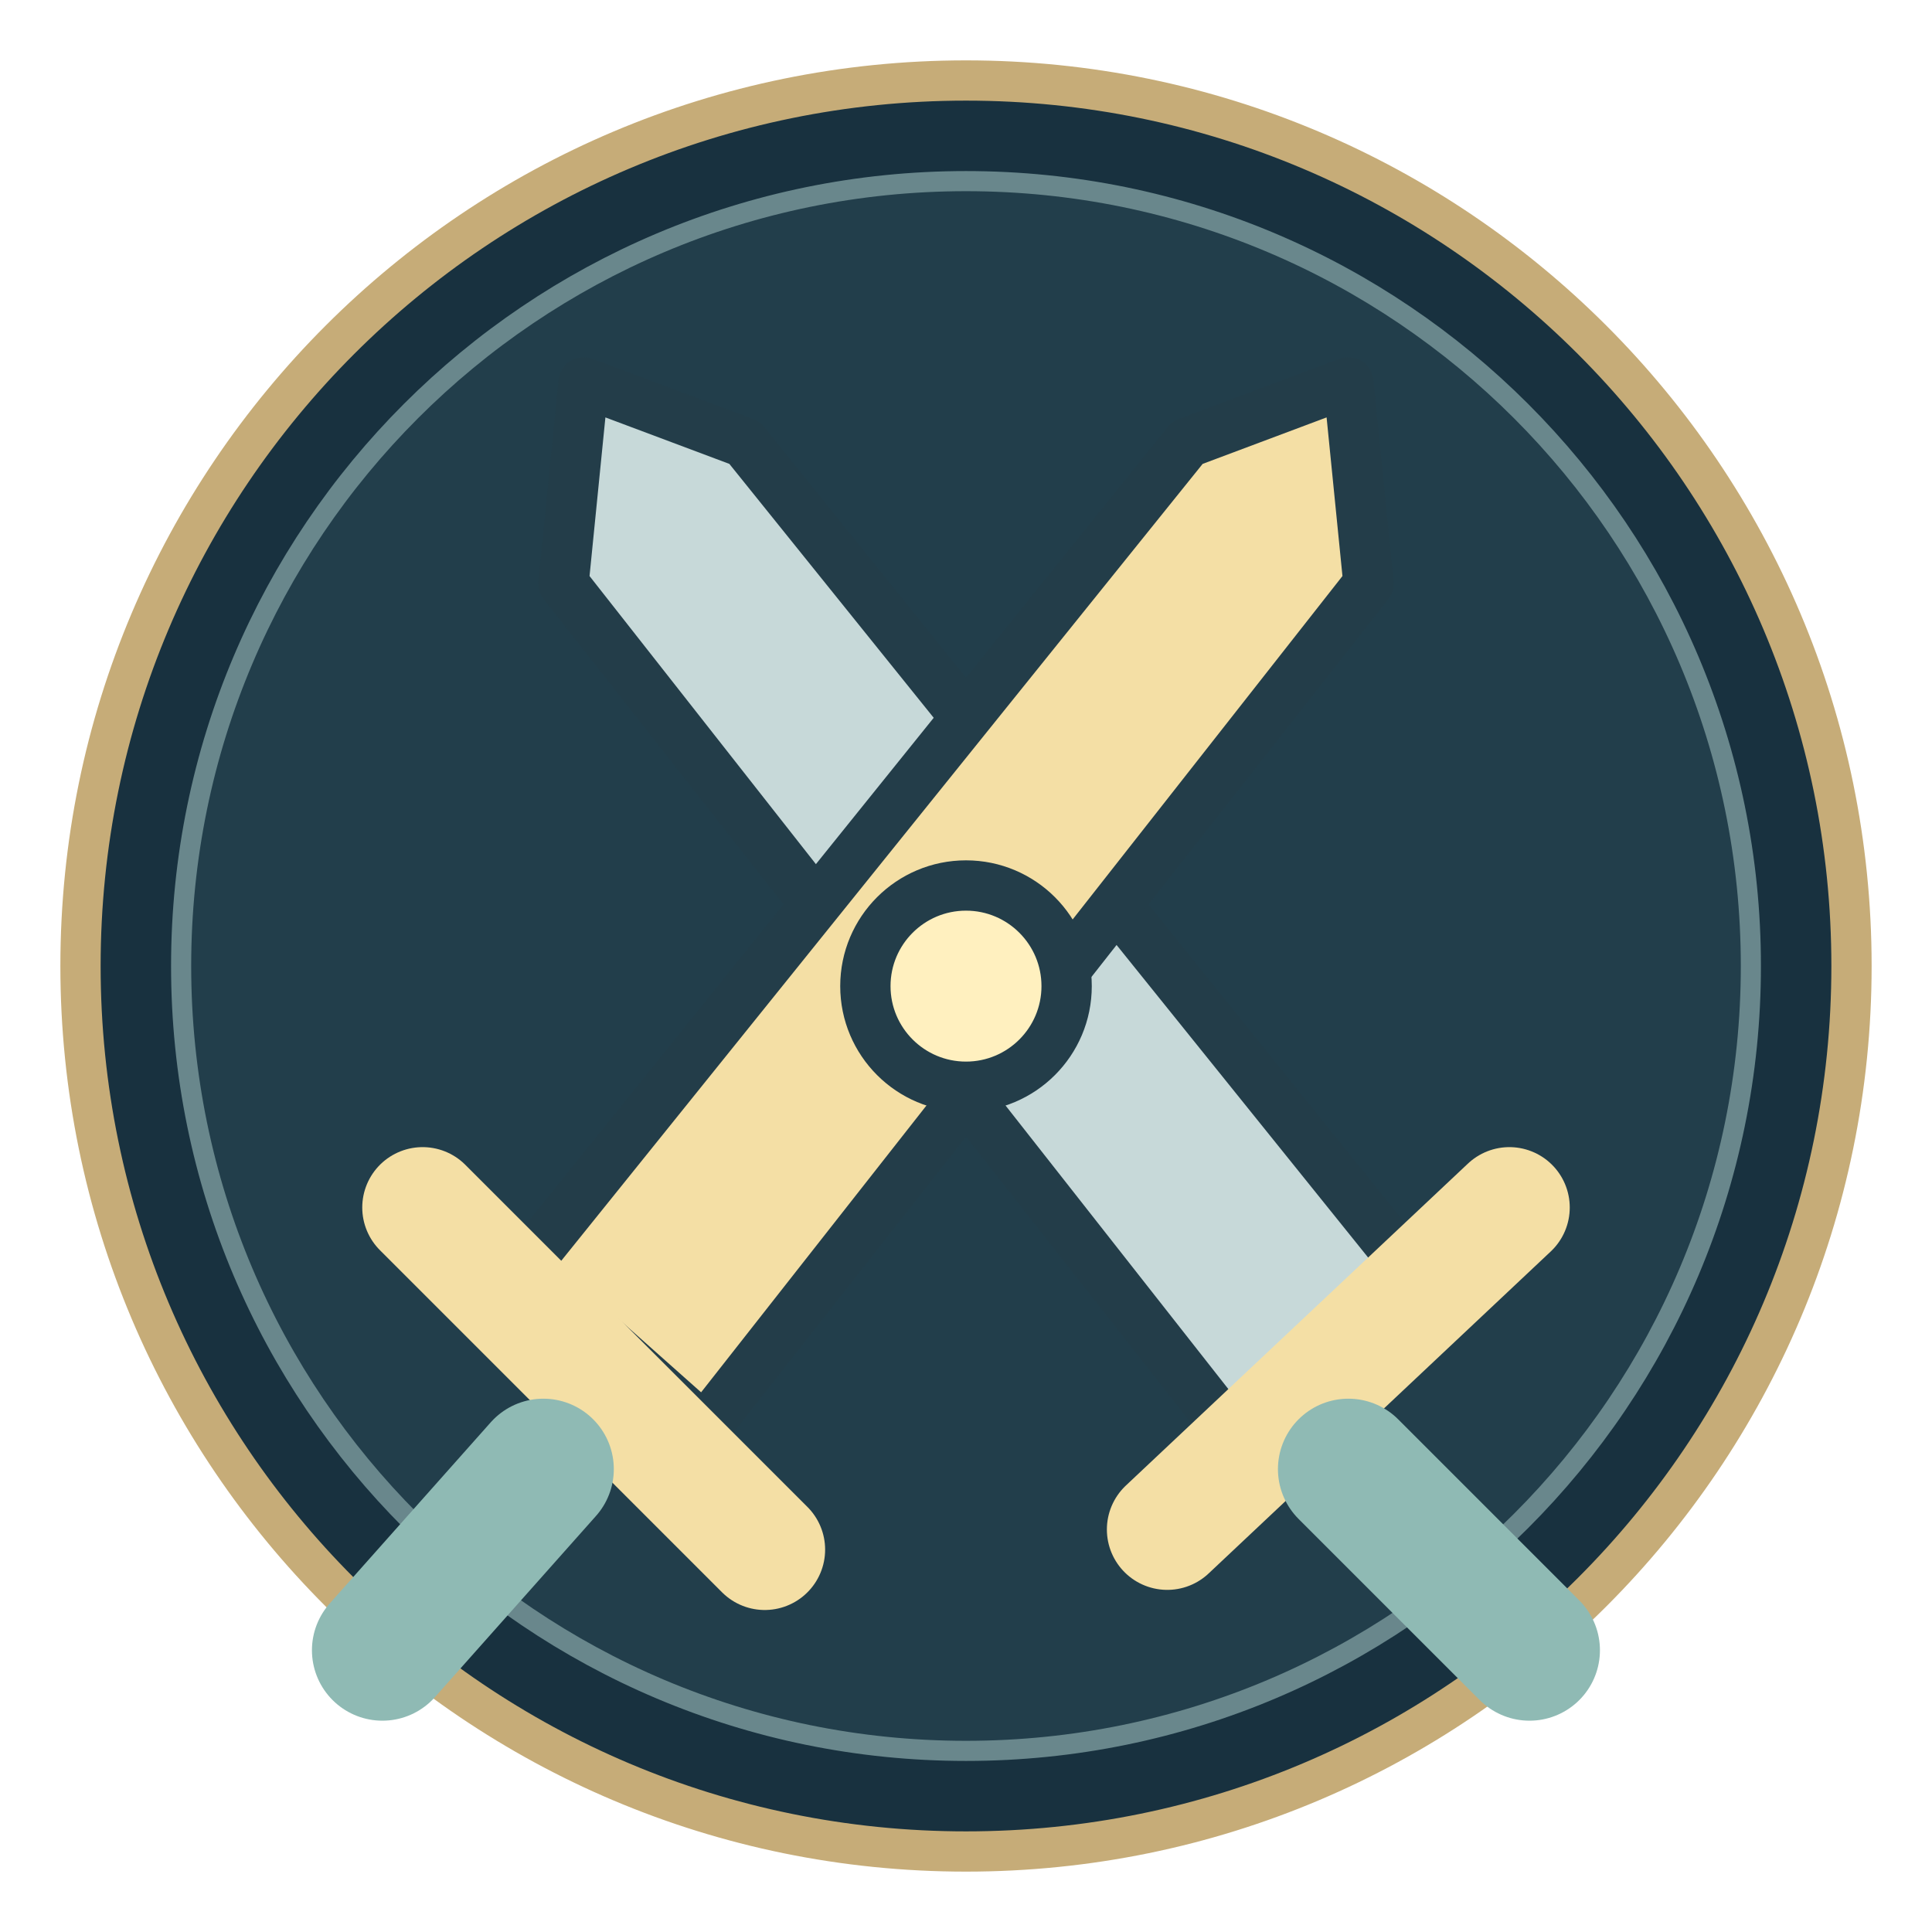
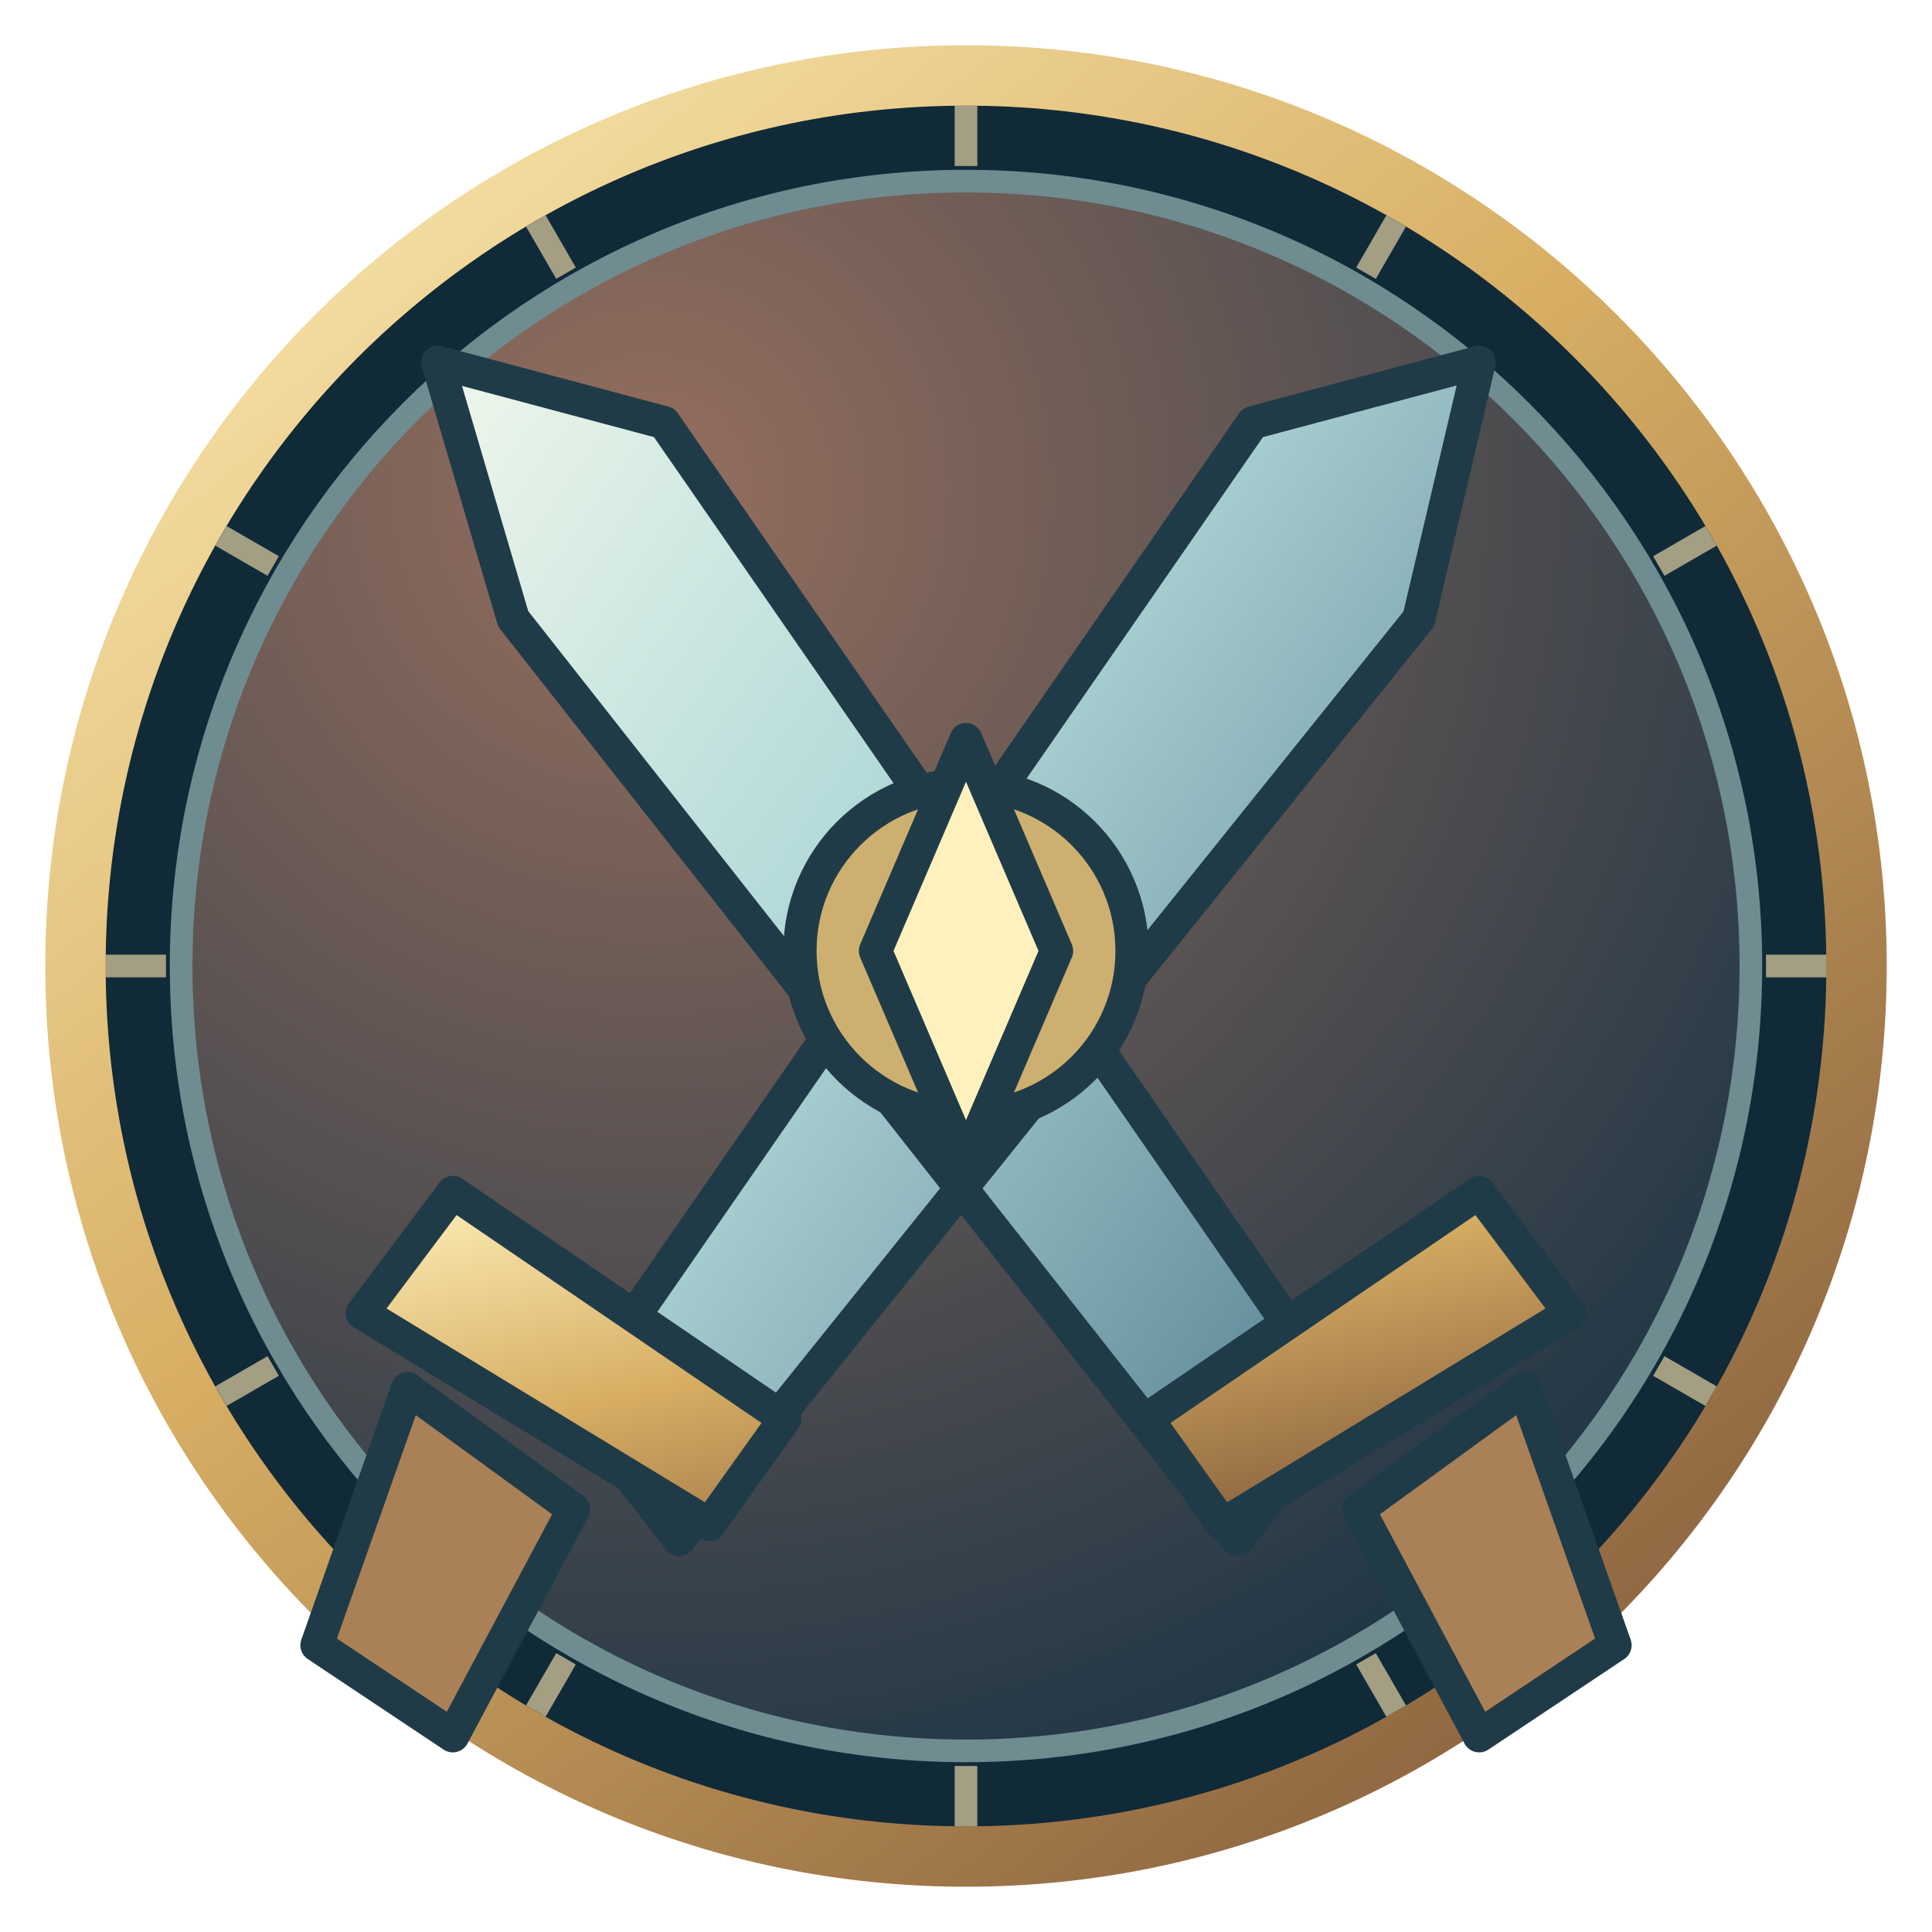
- <svg xmlns="http://www.w3.org/2000/svg" width="96" height="96" viewBox="0 0 96 96">
-   <circle cx="48" cy="48" r="44" fill="#18313f" stroke="#c6ac78" stroke-width="2" />
-   <circle cx="48" cy="48" r="39" fill="#223e4b" stroke="#69878c" stroke-width="1" />
-   <g stroke="#233d49" stroke-width="2.5" stroke-linecap="round" stroke-linejoin="round">
-     <path d="m29 19 8 3 33 41-9 8-33-42Z" fill="#c7d9d9" />
-     <path d="m67 19-8 3-33 41 9 8 33-42Z" fill="#f4dfa5" />
-     <path d="m21 60 17 17m20-1 17-16" stroke="#f4dfa5" stroke-width="6" />
-     <path d="m27 73-8 9m48-9 9 9" stroke="#8fbab4" stroke-width="7" />
-     <circle cx="48" cy="49" r="5" fill="#fff0bf" />
+ <svg xmlns="http://www.w3.org/2000/svg" width="96" height="96" viewBox="0 0 128 128">
+   <defs>
+     <linearGradient id="metal" x2=".8" y2="1">
+       <stop stop-color="#fff0ba" />
+       <stop offset=".48" stop-color="#d7ae63" />
+       <stop offset="1" stop-color="#88603e" />
+     </linearGradient>
+     <linearGradient id="steel" x2="1" y2=".8">
+       <stop stop-color="#f0f7eb" />
+       <stop offset=".42" stop-color="#b5dbda" />
+       <stop offset="1" stop-color="#557f91" />
+     </linearGradient>
+     <linearGradient id="body" x2=".8" y2="1">
+       <stop stop-color="#d7c3e8" />
+       <stop offset="1" stop-color="#966f5e" />
+     </linearGradient>
+     <radialGradient id="enamel" cx=".3" cy=".2" r=".9">
+       <stop stop-color="#966f5e" />
+       <stop offset="1" stop-color="#1b3445" />
+     </radialGradient>
+   </defs>
+   <circle cx="64" cy="64" r="59" fill="#102a38" stroke="url(#metal)" stroke-width="4" />
+   <circle cx="64" cy="64" r="52" fill="url(#enamel)" stroke="#6f8c91" stroke-width="1.5" />
+   <path d="M64 7v4" transform="rotate(0 64 64)" stroke="#f2dcaa" stroke-width="1.5" opacity=".65" />
+   <path d="M64 7v4" transform="rotate(30 64 64)" stroke="#f2dcaa" stroke-width="1.5" opacity=".65" />
+   <path d="M64 7v4" transform="rotate(60 64 64)" stroke="#f2dcaa" stroke-width="1.5" opacity=".65" />
+   <path d="M64 7v4" transform="rotate(90 64 64)" stroke="#f2dcaa" stroke-width="1.5" opacity=".65" />
+   <path d="M64 7v4" transform="rotate(120 64 64)" stroke="#f2dcaa" stroke-width="1.5" opacity=".65" />
+   <path d="M64 7v4" transform="rotate(150 64 64)" stroke="#f2dcaa" stroke-width="1.5" opacity=".65" />
+   <path d="M64 7v4" transform="rotate(180 64 64)" stroke="#f2dcaa" stroke-width="1.5" opacity=".65" />
+   <path d="M64 7v4" transform="rotate(210 64 64)" stroke="#f2dcaa" stroke-width="1.5" opacity=".65" />
+   <path d="M64 7v4" transform="rotate(240 64 64)" stroke="#f2dcaa" stroke-width="1.5" opacity=".65" />
+   <path d="M64 7v4" transform="rotate(270 64 64)" stroke="#f2dcaa" stroke-width="1.5" opacity=".65" />
+   <path d="M64 7v4" transform="rotate(300 64 64)" stroke="#f2dcaa" stroke-width="1.5" opacity=".65" />
+   <path d="M64 7v4" transform="rotate(330 64 64)" stroke="#f2dcaa" stroke-width="1.5" opacity=".65" />
+   <g stroke="#203b48" stroke-width="2.2" stroke-linejoin="round" stroke-linecap="round">
+     <path d="m29 24 15 4 45 65-7 9L34 41Zm69 0-15 4-45 65 7 9 49-61Z" fill="url(#steel)" />
+     <path d="m30 79 22 15-5 7-23-14Zm46 15 22-15 6 8-23 14Z" fill="url(#metal)" />
+     <path d="m27 92 11 8-8 15-9-6Zm63 8 11-8 6 17-9 6Z" fill="#aa8057" />
+     <circle cx="64" cy="63" r="11" fill="#cdb06f" />
+     <path d="m64 49 6 14-6 14-6-14Z" fill="#fff1bd" />
  </g>
</svg>
